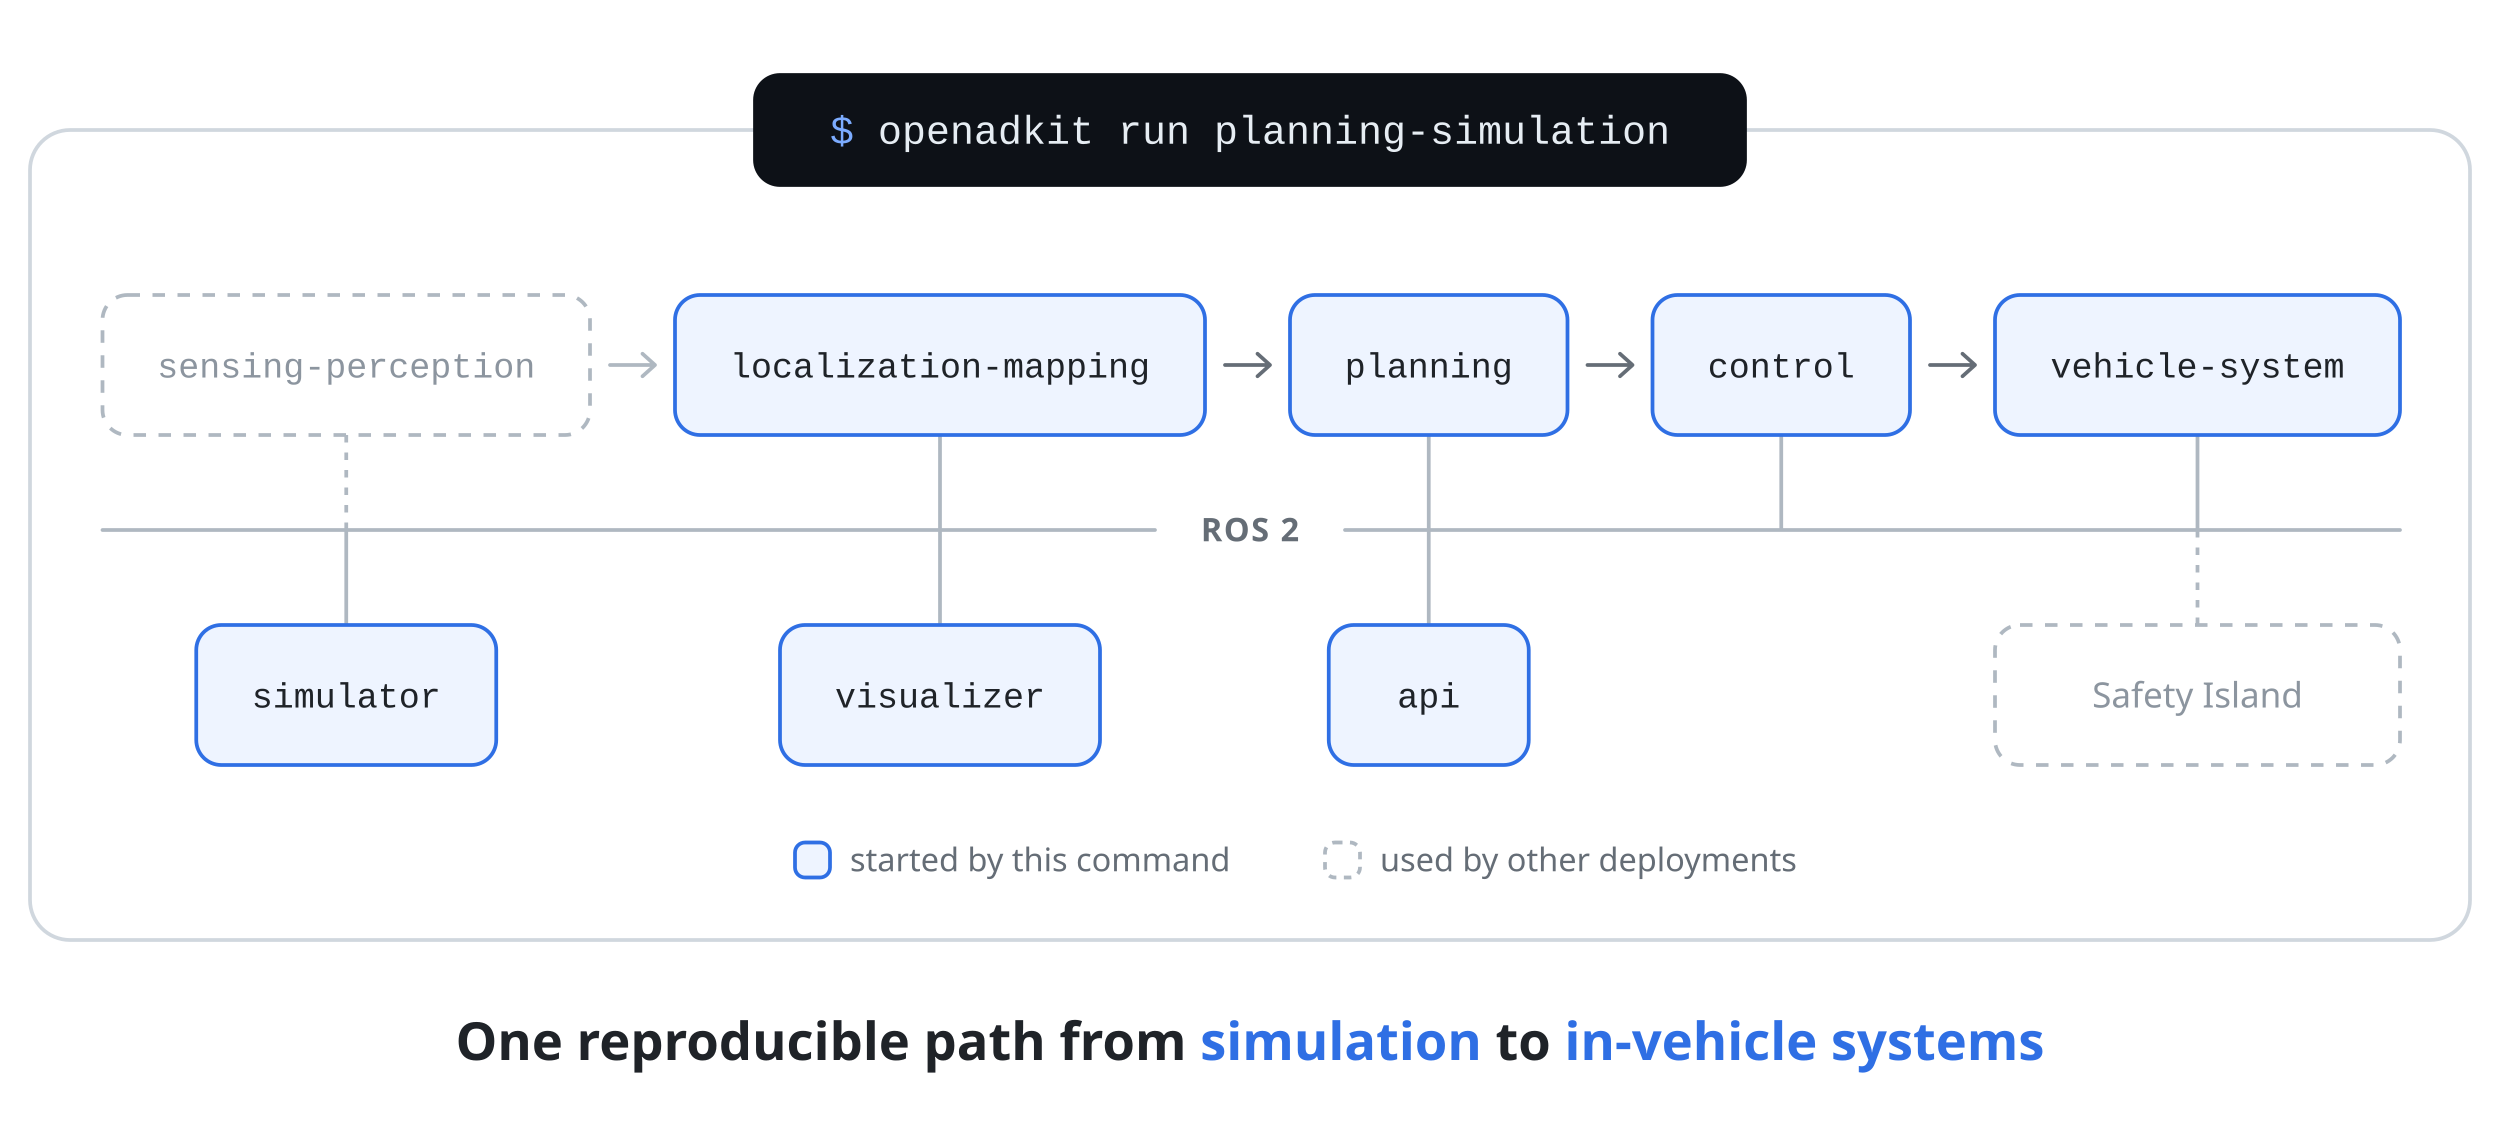
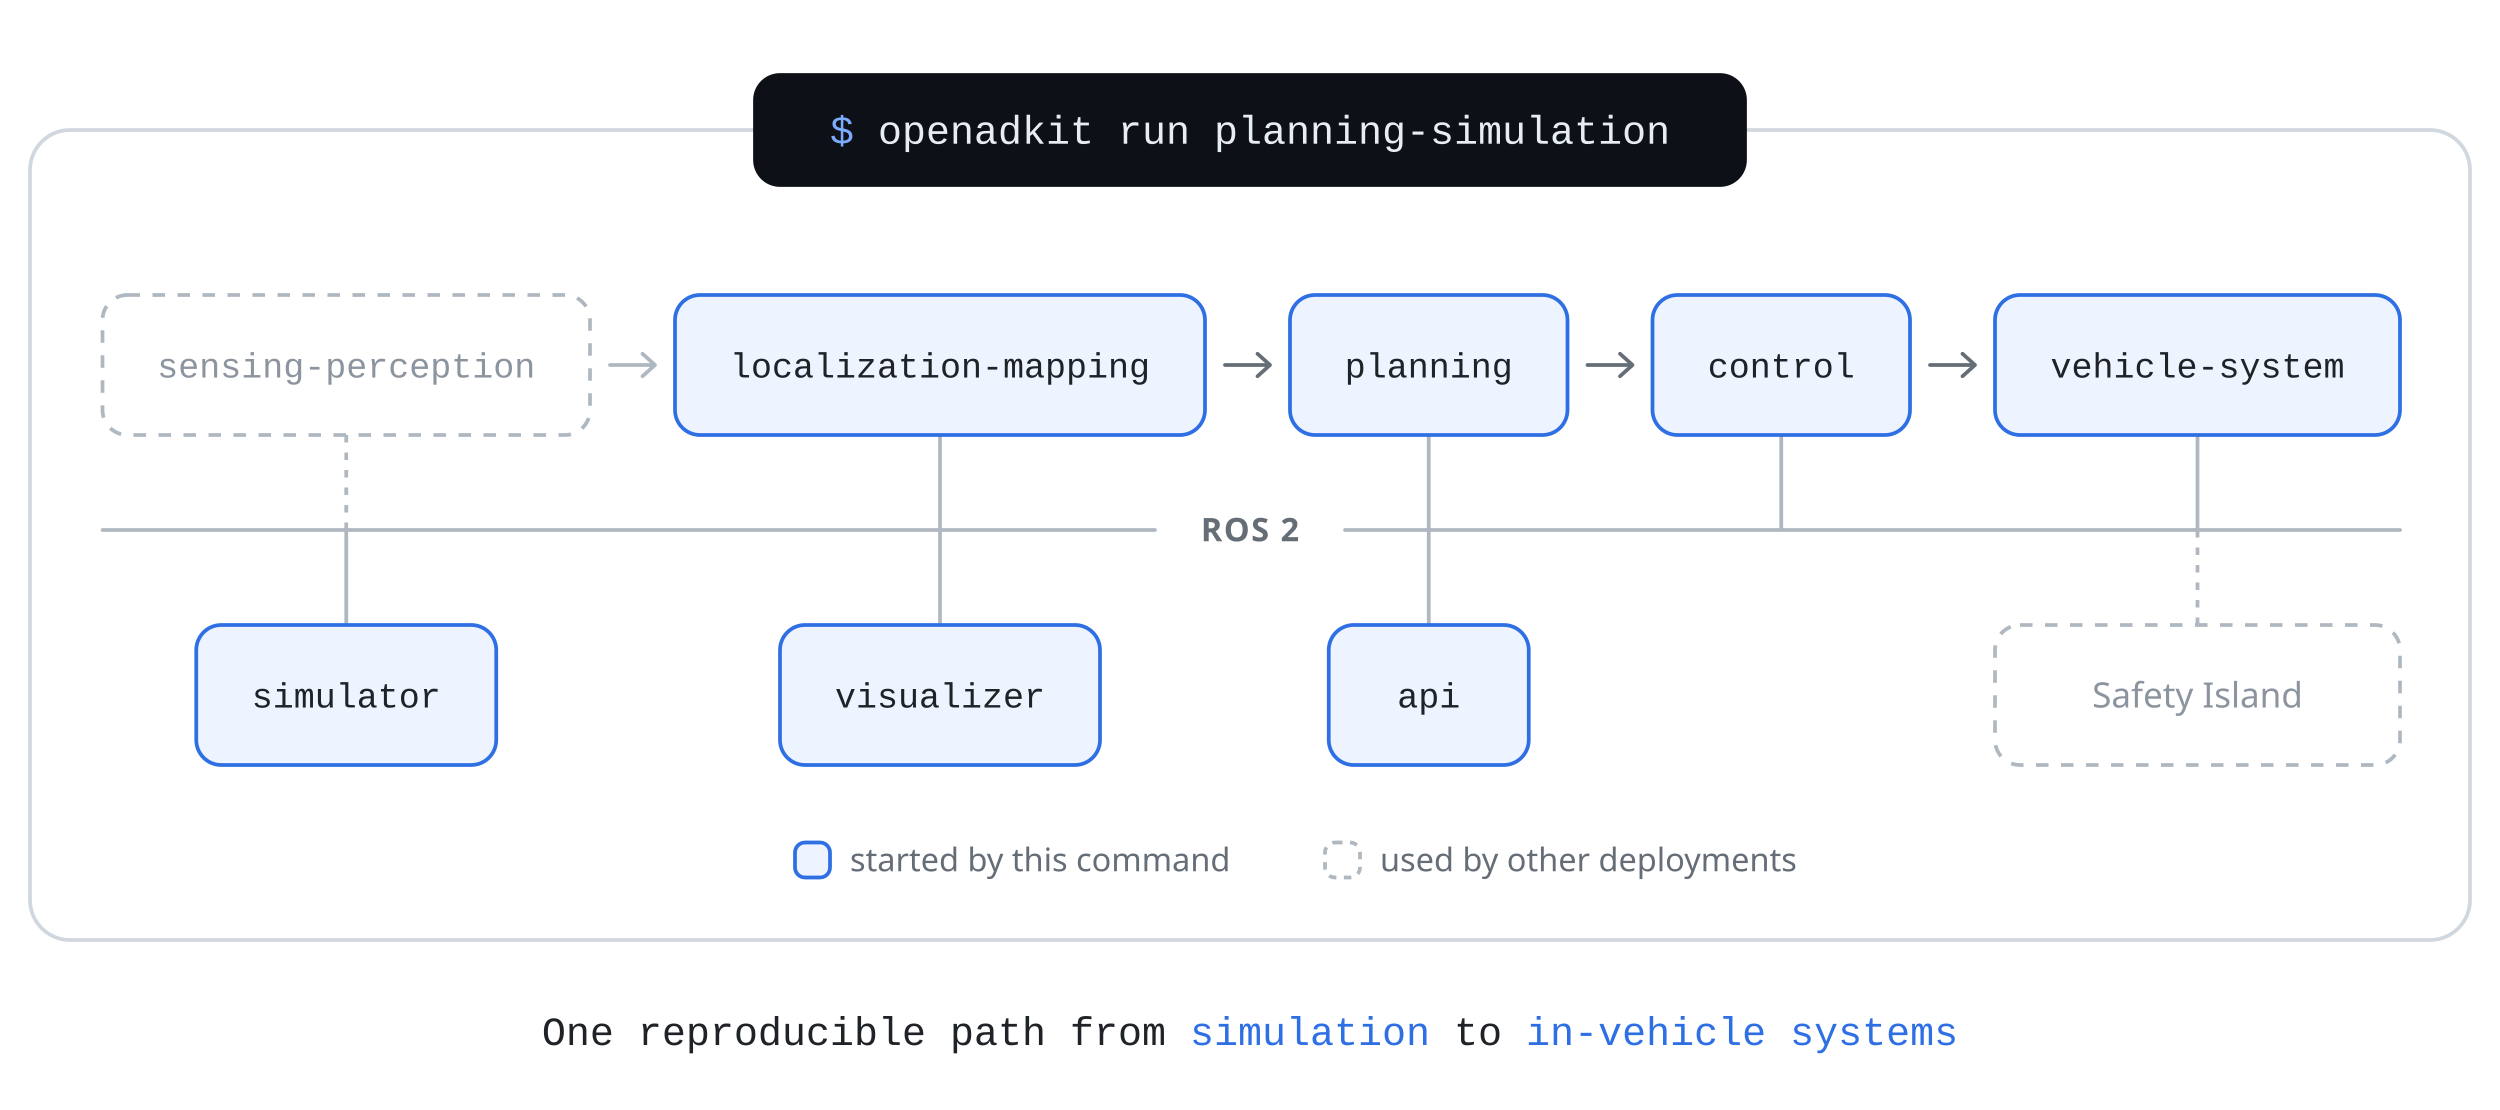
- <svg xmlns="http://www.w3.org/2000/svg" viewBox="0 0 1000 452" width="1000" height="452" role="img" aria-labelledby="title desc">
+ <svg xmlns="http://www.w3.org/2000/svg" viewBox="0 0 1000 444" width="1000" height="444" role="img" aria-labelledby="title desc">
  <rect x="12" y="52" width="976" height="324" rx="16" fill="none" stroke="#d0d7de" stroke-width="1.5" />
  <rect x="302" y="30" width="396" height="44" rx="10" fill="#0d1117" stroke="#0d1117" stroke-width="1.5" />
  <text x="500" y="57.5" text-anchor="middle" font-family="ui-monospace, SFMono-Regular, 'SF Mono', Menlo, Consolas, 'Liberation Mono', monospace" font-size="16" fill="#e6edf3">
    <tspan fill="#7cacff">$</tspan> openadkit run planning-simulation</text>
  <path d="M41 212H462M538 212H960" fill="none" stroke="#afb8c1" stroke-width="1.5" stroke-linecap="round" />
  <text x="500" y="216.5" text-anchor="middle" font-family="-apple-system, BlinkMacSystemFont, 'Segoe UI', 'Noto Sans', Helvetica, Arial, sans-serif" font-size="13" font-weight="600" letter-spacing="0.6" fill="#656d76">ROS 2</text>
  <line x1="138.5" y1="174" x2="138.5" y2="212" stroke="#afb8c1" stroke-width="1.5" stroke-dasharray="3 4" />
  <line x1="376.0" y1="174" x2="376.0" y2="212" stroke="#afb8c1" stroke-width="1.5" />
  <line x1="571.5" y1="174" x2="571.5" y2="212" stroke="#afb8c1" stroke-width="1.5" />
  <line x1="712.5" y1="174" x2="712.5" y2="212" stroke="#afb8c1" stroke-width="1.5" />
  <line x1="879.0" y1="174" x2="879.0" y2="212" stroke="#afb8c1" stroke-width="1.5" />
  <line x1="138.5" y1="212" x2="138.5" y2="250" stroke="#afb8c1" stroke-width="1.5" />
  <line x1="376.0" y1="212" x2="376.0" y2="250" stroke="#afb8c1" stroke-width="1.5" />
  <line x1="571.5" y1="212" x2="571.5" y2="250" stroke="#afb8c1" stroke-width="1.5" />
  <line x1="879.0" y1="212" x2="879.0" y2="250" stroke="#afb8c1" stroke-width="1.5" stroke-dasharray="3 4" />
  <path d="M244 146.0H262M257 141.5L262 146.0L257 150.5" fill="none" stroke="#afb8c1" stroke-width="1.5" stroke-linecap="round" stroke-linejoin="round" />
  <path d="M490 146.0H508M503 141.5L508 146.0L503 150.5" fill="none" stroke="#656d76" stroke-width="1.5" stroke-linecap="round" stroke-linejoin="round" />
  <path d="M635 146.0H653M648 141.5L653 146.0L648 150.5" fill="none" stroke="#656d76" stroke-width="1.5" stroke-linecap="round" stroke-linejoin="round" />
  <path d="M772 146.0H790M785 141.5L790 146.0L785 150.5" fill="none" stroke="#656d76" stroke-width="1.5" stroke-linecap="round" stroke-linejoin="round" />
  <rect x="41" y="118" width="195" height="56" rx="10" fill="none" stroke="#afb8c1" stroke-width="1.5" stroke-dasharray="5 5" />
  <text x="138.5" y="151.0" text-anchor="middle" font-family="ui-monospace, SFMono-Regular, 'SF Mono', Menlo, Consolas, 'Liberation Mono', monospace" font-size="14" font-weight="400" fill="#8c959f">sensing-perception</text>
  <rect x="270" y="118" width="212" height="56" rx="10" fill="#eef4ff" stroke="#2f6fe4" stroke-width="1.5" />
  <text x="376.0" y="151.0" text-anchor="middle" font-family="ui-monospace, SFMono-Regular, 'SF Mono', Menlo, Consolas, 'Liberation Mono', monospace" font-size="14" font-weight="500" fill="#1f2328">localization-mapping</text>
  <rect x="516" y="118" width="111" height="56" rx="10" fill="#eef4ff" stroke="#2f6fe4" stroke-width="1.5" />
  <text x="571.5" y="151.0" text-anchor="middle" font-family="ui-monospace, SFMono-Regular, 'SF Mono', Menlo, Consolas, 'Liberation Mono', monospace" font-size="14" font-weight="500" fill="#1f2328">planning</text>
  <rect x="661" y="118" width="103" height="56" rx="10" fill="#eef4ff" stroke="#2f6fe4" stroke-width="1.5" />
  <text x="712.5" y="151.0" text-anchor="middle" font-family="ui-monospace, SFMono-Regular, 'SF Mono', Menlo, Consolas, 'Liberation Mono', monospace" font-size="14" font-weight="500" fill="#1f2328">control</text>
  <rect x="798" y="118" width="162" height="56" rx="10" fill="#eef4ff" stroke="#2f6fe4" stroke-width="1.5" />
  <text x="879.0" y="151.0" text-anchor="middle" font-family="ui-monospace, SFMono-Regular, 'SF Mono', Menlo, Consolas, 'Liberation Mono', monospace" font-size="14" font-weight="500" fill="#1f2328">vehicle-system</text>
  <rect x="78.5" y="250" width="120" height="56" rx="10" fill="#eef4ff" stroke="#2f6fe4" stroke-width="1.5" />
  <text x="138.5" y="283.0" text-anchor="middle" font-family="ui-monospace, SFMono-Regular, 'SF Mono', Menlo, Consolas, 'Liberation Mono', monospace" font-size="14" font-weight="500" fill="#1f2328">simulator</text>
  <rect x="312" y="250" width="128" height="56" rx="10" fill="#eef4ff" stroke="#2f6fe4" stroke-width="1.5" />
  <text x="376.0" y="283.0" text-anchor="middle" font-family="ui-monospace, SFMono-Regular, 'SF Mono', Menlo, Consolas, 'Liberation Mono', monospace" font-size="14" font-weight="500" fill="#1f2328">visualizer</text>
  <rect x="531.5" y="250" width="80" height="56" rx="10" fill="#eef4ff" stroke="#2f6fe4" stroke-width="1.5" />
  <text x="571.5" y="283.0" text-anchor="middle" font-family="ui-monospace, SFMono-Regular, 'SF Mono', Menlo, Consolas, 'Liberation Mono', monospace" font-size="14" font-weight="500" fill="#1f2328">api</text>
  <rect x="798" y="250" width="162" height="56" rx="10" fill="none" stroke="#afb8c1" stroke-width="1.5" stroke-dasharray="5 5" />
  <text x="879.0" y="283.0" text-anchor="middle" font-family="-apple-system, BlinkMacSystemFont, 'Segoe UI', 'Noto Sans', Helvetica, Arial, sans-serif" font-size="14" font-weight="400" fill="#8c959f">Safety Island</text>
  <rect x="318" y="337" width="14" height="14" rx="4" fill="#eef4ff" stroke="#2f6fe4" stroke-width="1.5" />
  <text x="340" y="348.5" font-family="-apple-system, BlinkMacSystemFont, 'Segoe UI', 'Noto Sans', Helvetica, Arial, sans-serif" font-size="13" fill="#656d76">started by this command</text>
  <rect x="530" y="337" width="14" height="14" rx="4" fill="none" stroke="#afb8c1" stroke-width="1.5" stroke-dasharray="3 3" />
  <text x="552" y="348.5" font-family="-apple-system, BlinkMacSystemFont, 'Segoe UI', 'Noto Sans', Helvetica, Arial, sans-serif" font-size="13" fill="#656d76">used by other deployments</text>
-   <text x="500" y="424" text-anchor="middle" font-family="-apple-system, BlinkMacSystemFont, 'Segoe UI', 'Noto Sans', Helvetica, Arial, sans-serif" font-size="21" font-weight="600" fill="#1f2328">One reproducible path from <tspan fill="#2f6fe4">simulation</tspan> to <tspan fill="#2f6fe4">in-vehicle systems</tspan>
+   <text x="500" y="418" text-anchor="middle" font-family="ui-monospace, SFMono-Regular, 'SF Mono', Menlo, Consolas, 'Liberation Mono', monospace" font-size="16" fill="#1f2328">One reproducible path from <tspan fill="#2f6fe4">simulation</tspan> to <tspan fill="#2f6fe4">in-vehicle systems</tspan>
  </text>
</svg>
